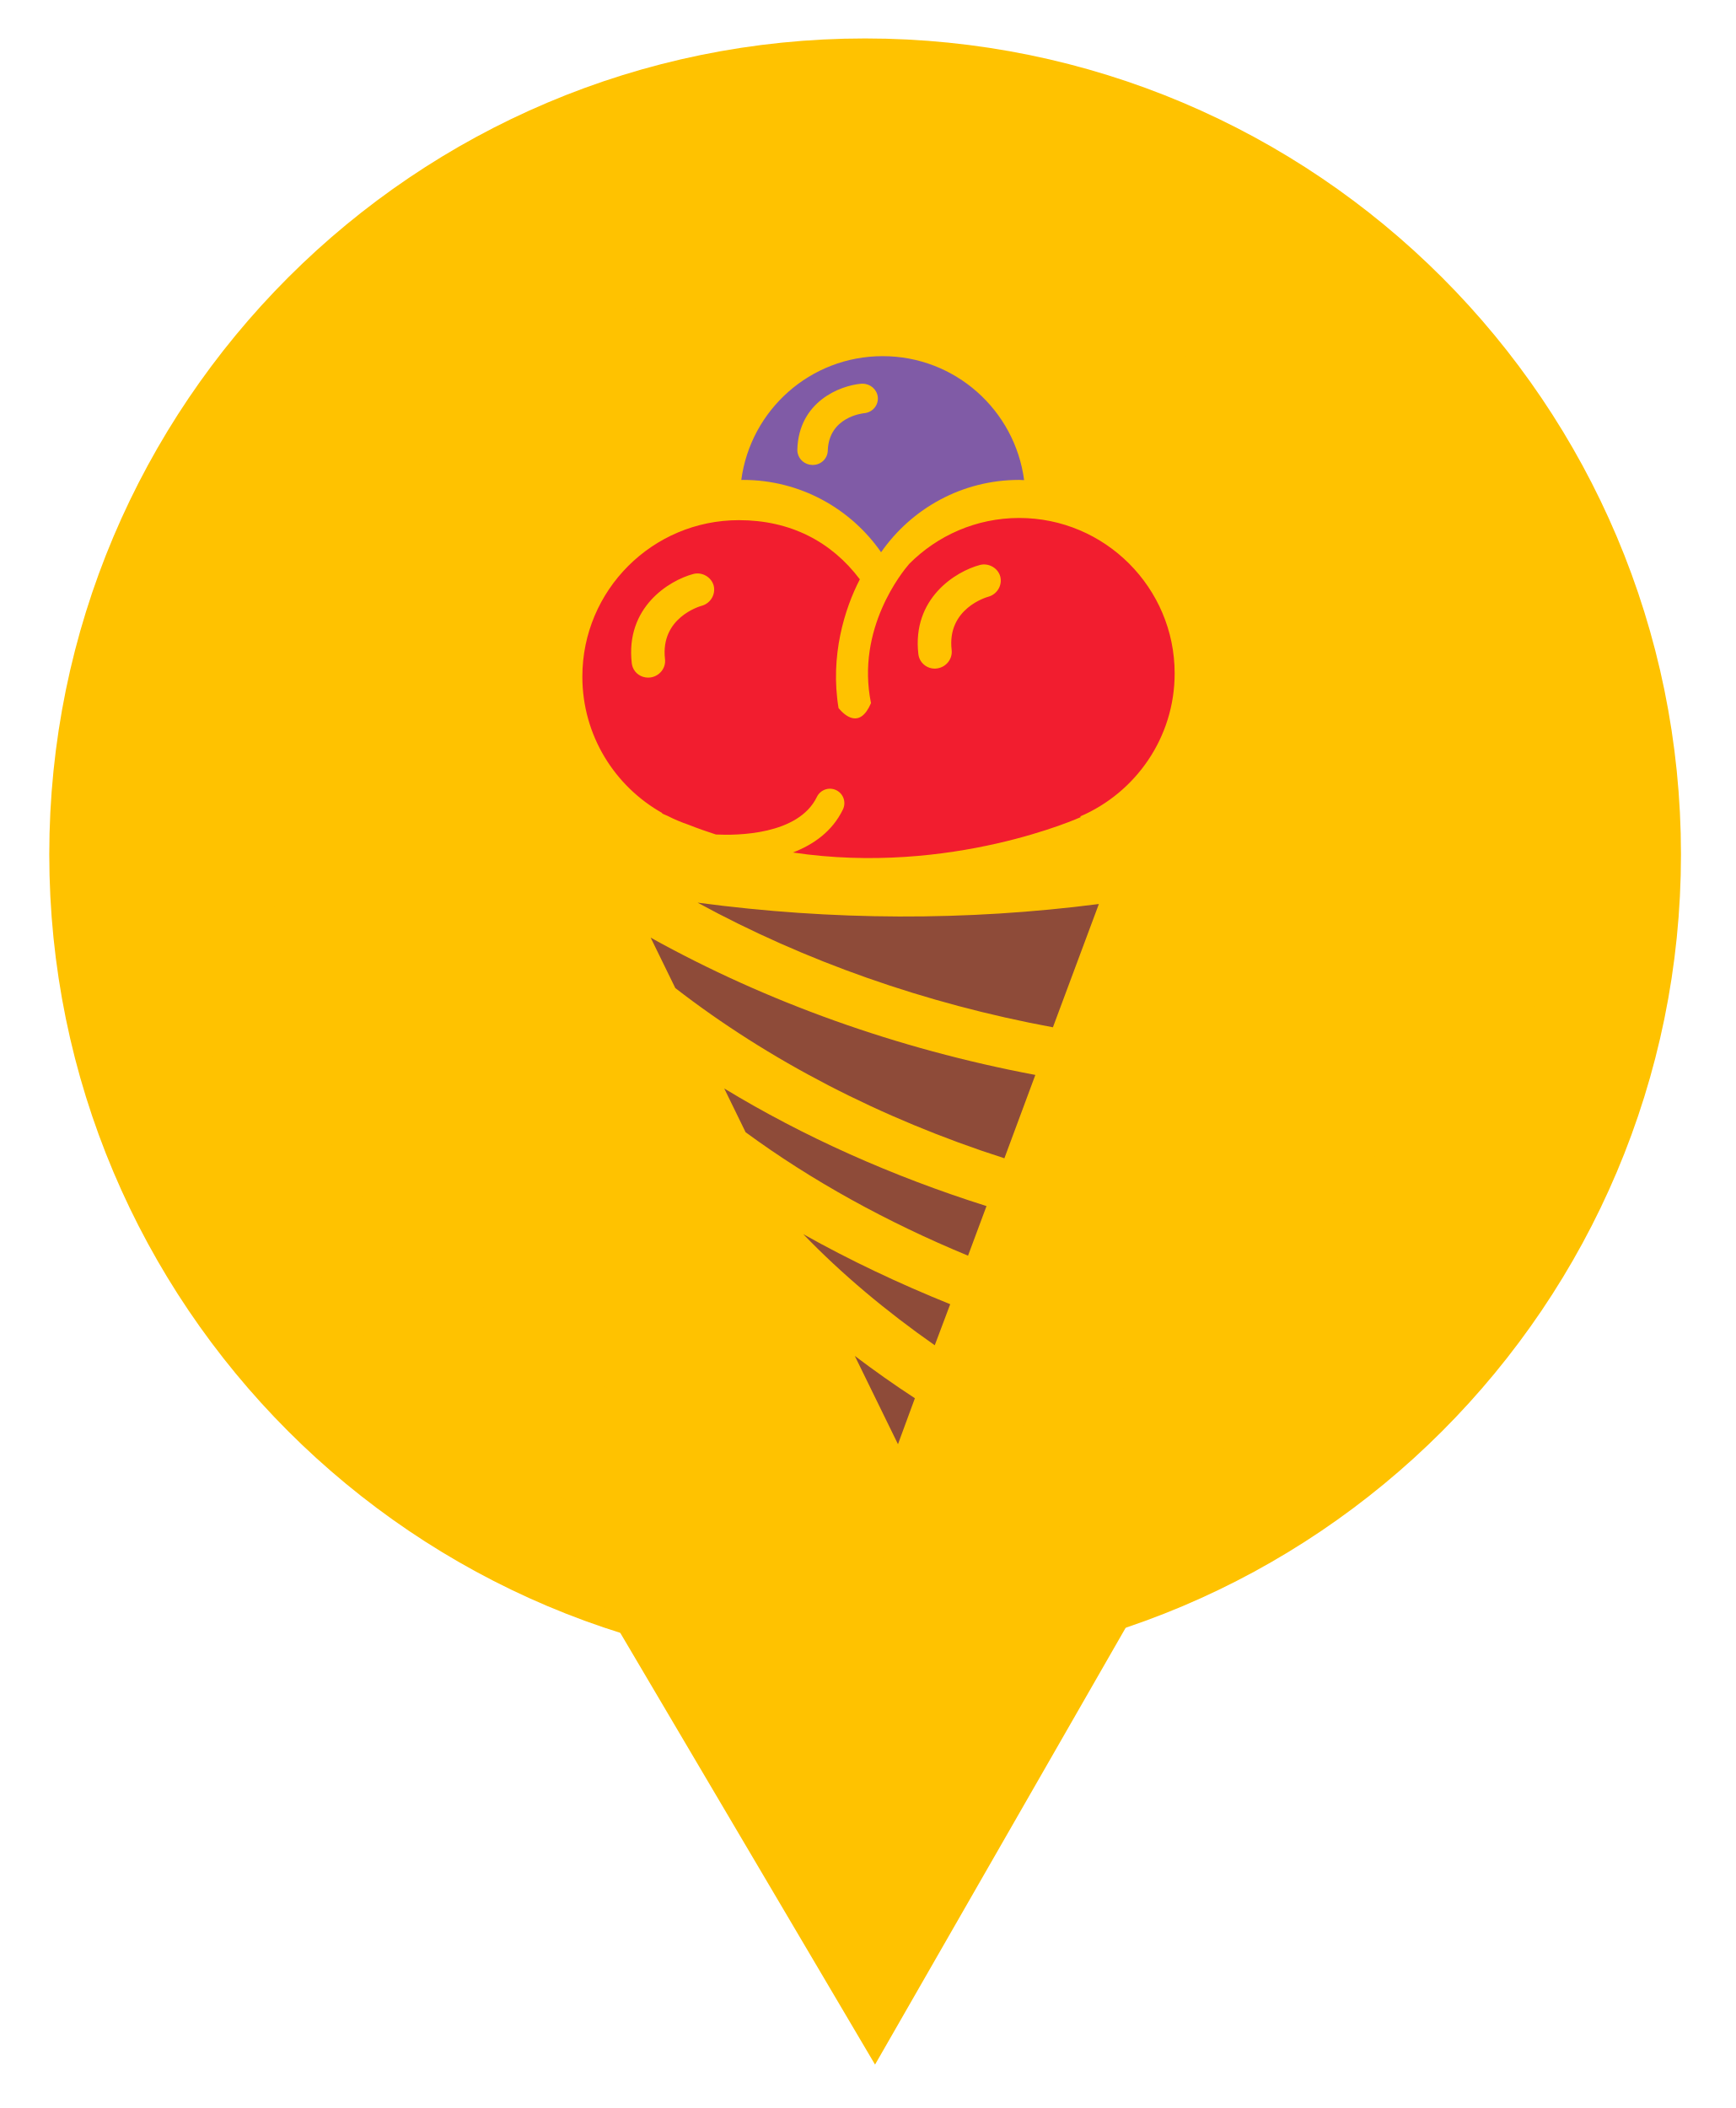
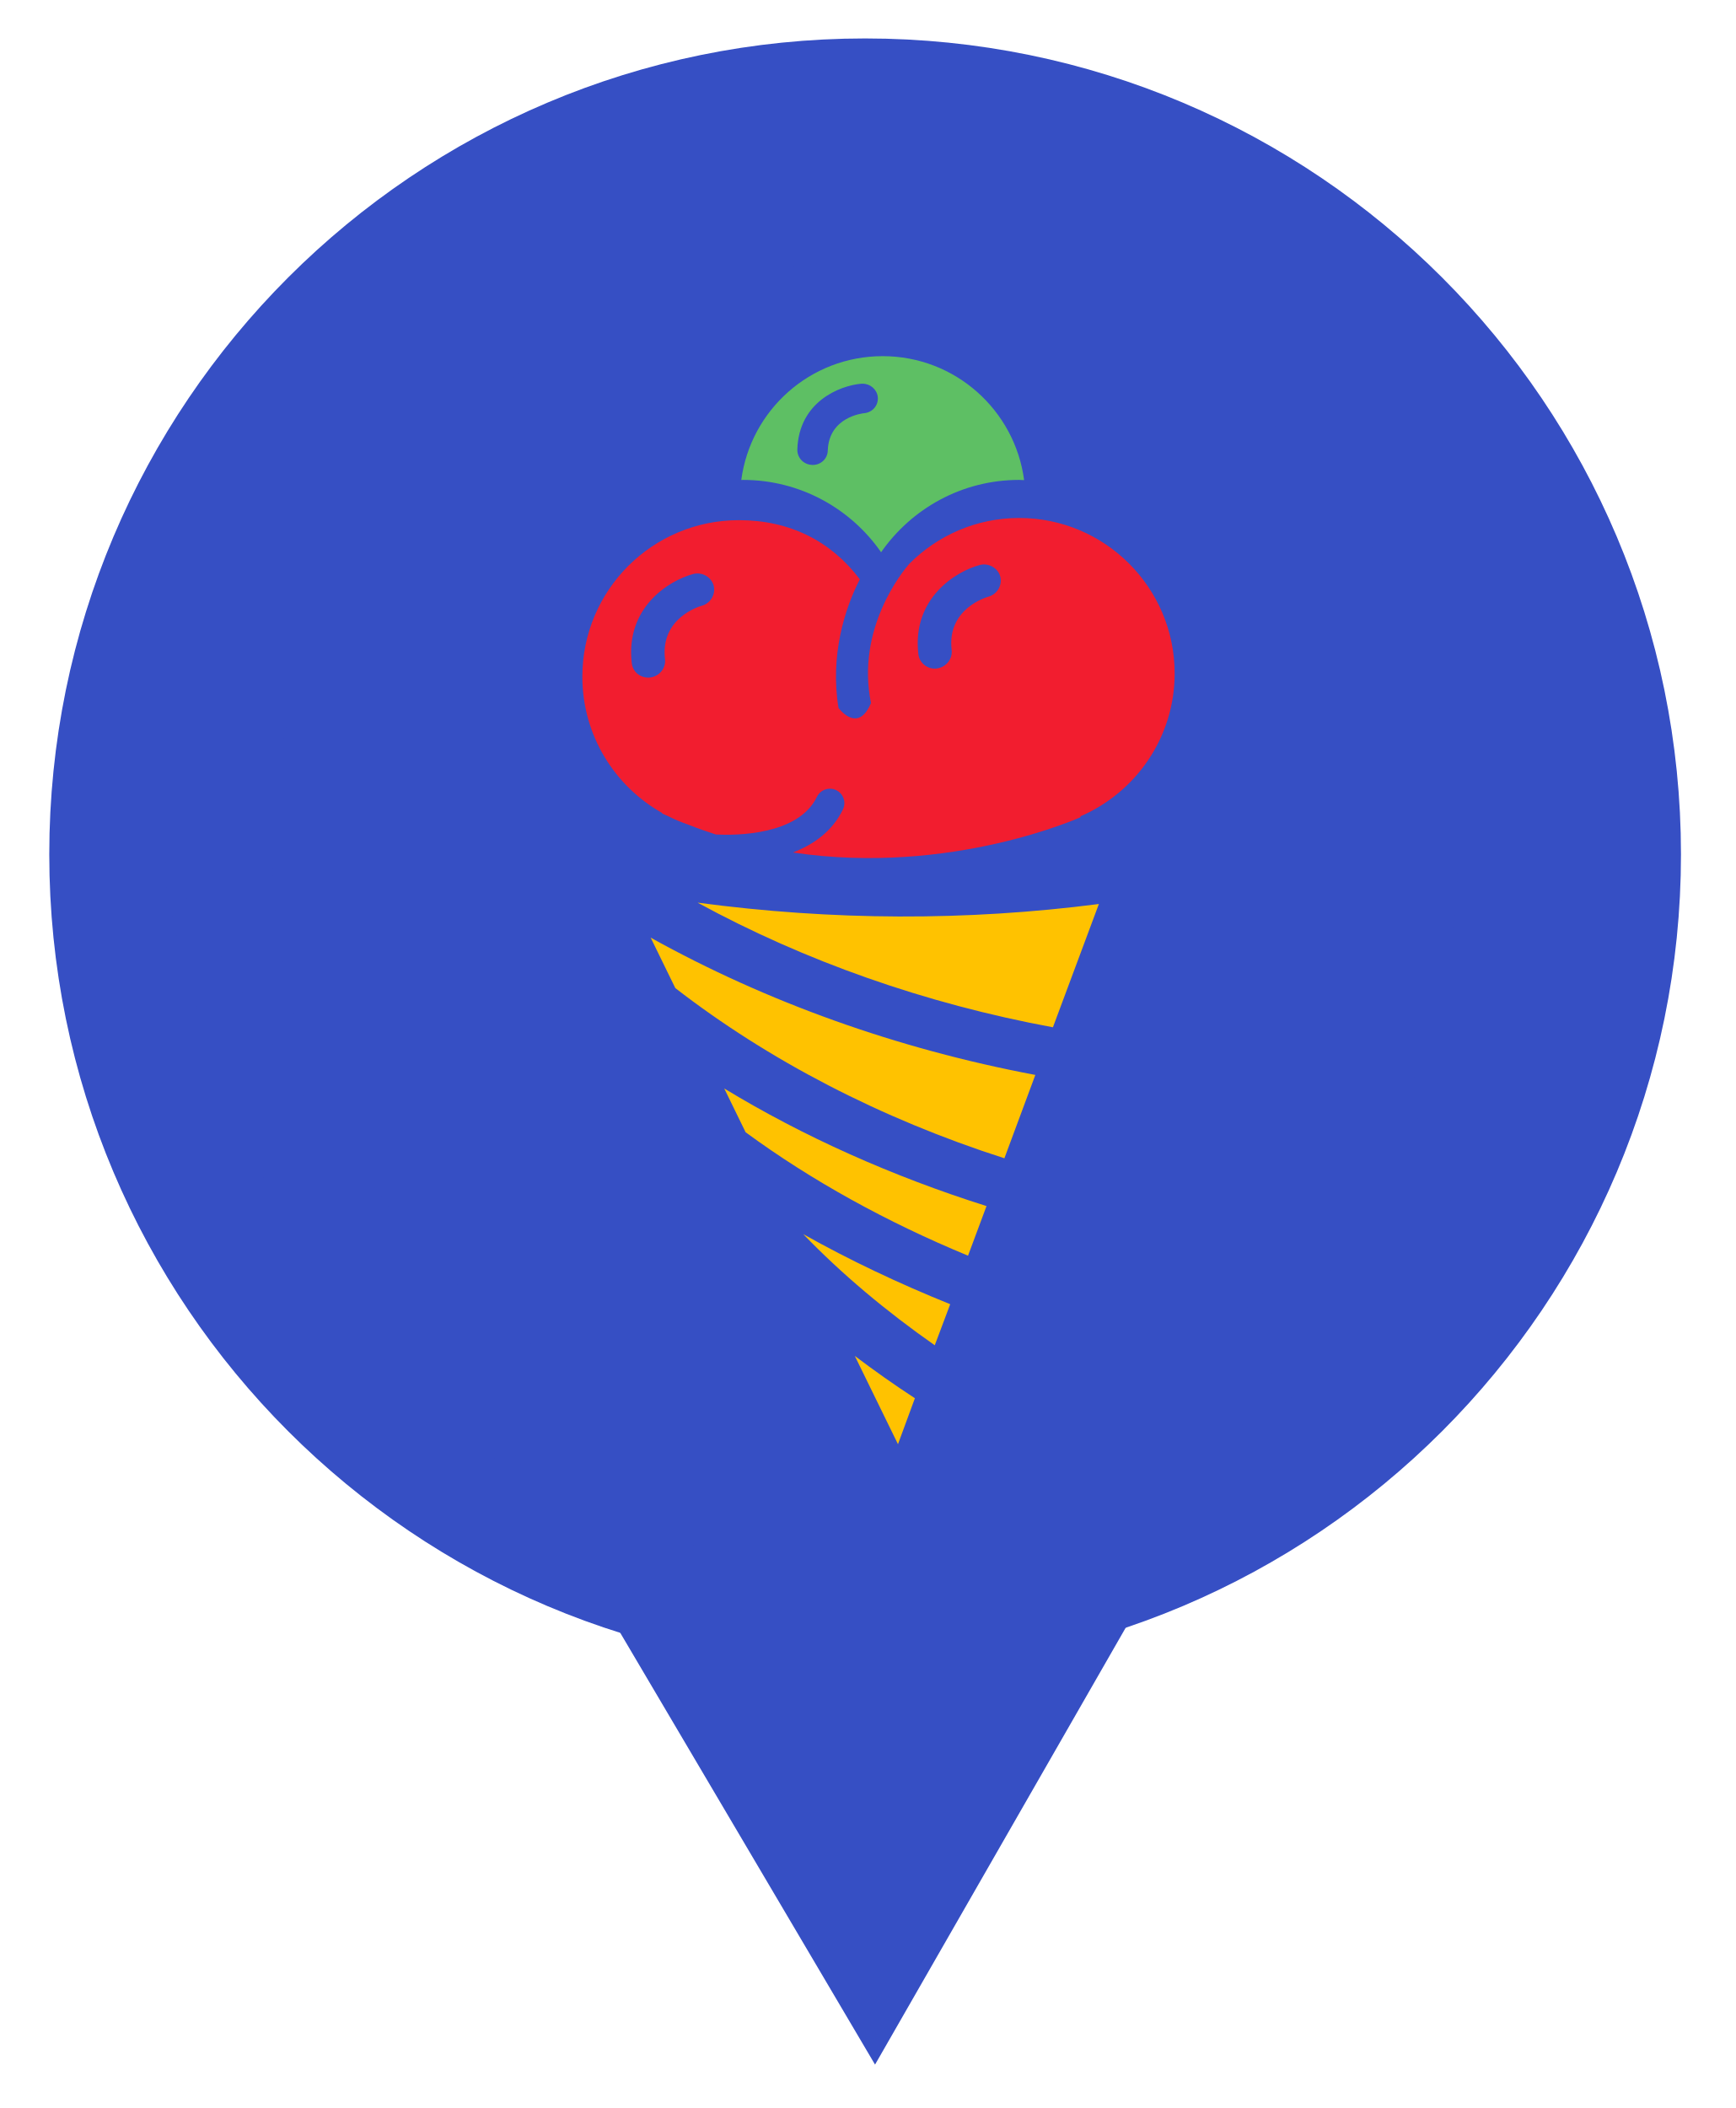
- <svg xmlns="http://www.w3.org/2000/svg" version="1.1" x="0px" y="0px" width="70px" height="85px" viewBox="-1.987 -1.55 70 85" enable-background="new -1.987 -1.55 70 85" xml:space="preserve">
-   <defs>
- </defs>
-   <circle fill="#FFC200" stroke="#FFC200" stroke-width="9" stroke-miterlimit="10" cx="32.9" cy="32.9" r="28.4" />
-   <path fill="#FFC200" d="M4.5,32.9l28.8,48.8l28-48.8c0,0-3,27-28,28.4C8.3,62.7,4.5,32.9,4.5,32.9z" />
-   <path fill="#805BA6" d="M33.544,20.718c1.226-1.761,3.263-2.917,5.567-2.917c0.066,0,0.133,0.008,0.201,0.009  c-0.372-2.819-2.782-4.999-5.704-4.999s-5.328,2.177-5.702,4.993c0.024,0,0.046-0.003,0.071-0.003  C30.281,17.801,32.32,18.957,33.544,20.718z M32.742,13.923l0.055-0.001c0.314,0,0.578,0.23,0.614,0.535  c0.016,0.157-0.029,0.311-0.129,0.433c-0.103,0.127-0.253,0.205-0.42,0.221c-0.057,0.006-1.428,0.149-1.468,1.514  c-0.011,0.321-0.277,0.573-0.607,0.573l-0.028-0.001c-0.283-0.01-0.523-0.207-0.58-0.48c-0.008-0.048-0.015-0.09-0.013-0.137  C30.222,14.651,31.875,13.998,32.742,13.923z" />
-   <path fill="#F21D2F" d="M45.382,25.604c0-3.456-2.812-6.268-6.27-6.268c-1.731,0-3.298,0.71-4.432,1.849  c-0.277,0.318-2.154,2.618-1.543,5.616c-0.446,1.042-1.044,0.518-1.308,0.203c-0.351-2.105,0.247-4.019,0.858-5.194  c-1.15-1.53-2.815-2.386-4.877-2.386c-3.488,0-6.313,2.827-6.313,6.31c0,2.365,1.302,4.421,3.226,5.502l-0.017,0.013  c0.077,0.036,0.154,0.068,0.232,0.102c0.27,0.138,0.55,0.256,0.841,0.355c0.368,0.146,0.734,0.274,1.103,0.393  c0.844,0.042,3.328,0.025,4.073-1.516c0.141-0.289,0.488-0.412,0.779-0.272c0.291,0.141,0.411,0.489,0.27,0.78  c-0.429,0.887-1.191,1.417-2.016,1.734c6.383,0.952,11.617-1.431,11.617-1.431l-0.038-0.021  C43.807,30.414,45.382,28.19,45.382,25.604z M26.307,22.878c-0.067,0.018-1.672,0.477-1.477,2.149  c0.043,0.359-0.221,0.691-0.59,0.74c-0.029,0.005-0.061,0.006-0.091,0.006c-0.281,0-0.532-0.171-0.625-0.431  c-0.02-0.056-0.027-0.105-0.034-0.15c-0.263-2.255,1.507-3.338,2.48-3.597c0.353-0.094,0.729,0.122,0.823,0.468  C26.882,22.417,26.665,22.782,26.307,22.878z M37.867,22.512c-0.067,0.018-1.673,0.477-1.478,2.149  c0.042,0.361-0.224,0.694-0.591,0.742c-0.028,0.004-0.06,0.008-0.09,0.008c-0.28,0-0.531-0.174-0.627-0.436  c-0.017-0.053-0.028-0.099-0.034-0.147c-0.262-2.255,1.51-3.339,2.482-3.597c0.349-0.092,0.73,0.122,0.821,0.467  C38.441,22.05,38.223,22.416,37.867,22.512z" />
-   <path fill="#8E4B39" d="M30.408,48.215c1.865,1.049,3.862,1.993,5.923,2.824l-0.623,1.656c-1.957-1.369-3.751-2.872-5.3-4.478  V48.215z M26.144,34.847c4.315,2.354,9.185,4.075,14.329,5.026l1.853-4.971C36.974,35.592,31.583,35.573,26.144,34.847z   M34.223,56.689l0.684-1.858c-0.833-0.544-1.639-1.114-2.423-1.707l1.742,3.563L34.223,56.689z M28.082,44.106  c2.654,1.948,5.698,3.625,8.968,4.976l0.745-2c-3.793-1.198-7.385-2.801-10.576-4.742l0.861,1.764L28.082,44.106z M25.245,38.291  c3.75,2.905,8.27,5.257,13.271,6.864l1.248-3.361c-5.59-1.053-10.86-2.951-15.512-5.536L25.245,38.291z" />
+ <svg xmlns="http://www.w3.org/2000/svg" version="1.1" width="70" height="85" viewBox="-1.987 -1.55 70 85" id="svg2" xml:space="preserve">
+   <defs id="defs4" />
+   <circle cx="32.9" cy="32.9" r="28.4" id="circle6" style="fill:#364fc4;fill-opacity:1;stroke:#364fc4;stroke-width:9;stroke-miterlimit:10;stroke-opacity:1" />
+   <path d="m 4.5,32.9 28.8,48.8 28,-48.8 c 0,0 -3,27 -28,28.4 C 8.3,62.7 4.5,32.9 4.5,32.9 z" id="path8" style="fill:#364fc4;fill-opacity:1" />
+   <path d="m 33.544,20.718 c 1.226,-1.761 3.263,-2.917 5.567,-2.917 0.066,0 0.133,0.008 0.201,0.009 -0.372,-2.819 -2.782,-4.999 -5.704,-4.999 -2.922,0 -5.328,2.177 -5.702,4.993 0.024,0 0.046,-0.003 0.071,-0.003 2.304,0 4.343,1.156 5.567,2.917 z m -0.802,-6.795 0.055,-10e-4 c 0.314,0 0.578,0.23 0.614,0.535 0.016,0.157 -0.029,0.311 -0.129,0.433 -0.103,0.127 -0.253,0.205 -0.42,0.221 -0.057,0.006 -1.428,0.149 -1.468,1.514 -0.011,0.321 -0.277,0.573 -0.607,0.573 l -0.028,-0.001 c -0.283,-0.01 -0.523,-0.207 -0.58,-0.48 -0.008,-0.048 -0.015,-0.09 -0.013,-0.137 0.056,-1.929 1.709,-2.582 2.576,-2.657 z" id="path10" style="fill:#5ebf64;fill-opacity:1" />
+   <path d="m 45.382,25.604 c 0,-3.456 -2.812,-6.268 -6.27,-6.268 -1.731,0 -3.298,0.71 -4.432,1.849 -0.277,0.318 -2.154,2.618 -1.543,5.616 -0.446,1.042 -1.044,0.518 -1.308,0.203 -0.351,-2.105 0.247,-4.019 0.858,-5.194 -1.15,-1.53 -2.815,-2.386 -4.877,-2.386 -3.488,0 -6.313,2.827 -6.313,6.31 0,2.365 1.302,4.421 3.226,5.502 l -0.017,0.013 c 0.077,0.036 0.154,0.068 0.232,0.102 0.27,0.138 0.55,0.256 0.841,0.355 0.368,0.146 0.734,0.274 1.103,0.393 0.844,0.042 3.328,0.025 4.073,-1.516 0.141,-0.289 0.488,-0.412 0.779,-0.272 0.291,0.141 0.411,0.489 0.27,0.78 -0.429,0.887 -1.191,1.417 -2.016,1.734 6.383,0.952 11.617,-1.431 11.617,-1.431 l -0.038,-0.021 c 2.24,-0.959 3.815,-3.183 3.815,-5.769 z M 26.307,22.878 c -0.067,0.018 -1.672,0.477 -1.477,2.149 0.043,0.359 -0.221,0.691 -0.59,0.74 -0.029,0.005 -0.061,0.006 -0.091,0.006 -0.281,0 -0.532,-0.171 -0.625,-0.431 -0.02,-0.056 -0.027,-0.105 -0.034,-0.15 -0.263,-2.255 1.507,-3.338 2.48,-3.597 0.353,-0.094 0.729,0.122 0.823,0.468 0.089,0.354 -0.128,0.719 -0.486,0.815 z m 11.56,-0.366 c -0.067,0.018 -1.673,0.477 -1.478,2.149 0.042,0.361 -0.224,0.694 -0.591,0.742 -0.028,0.004 -0.06,0.008 -0.09,0.008 -0.28,0 -0.531,-0.174 -0.627,-0.436 -0.017,-0.053 -0.028,-0.099 -0.034,-0.147 -0.262,-2.255 1.51,-3.339 2.482,-3.597 0.349,-0.092 0.73,0.122 0.821,0.467 0.091,0.352 -0.127,0.718 -0.483,0.814 z" id="path12" style="fill:#f21d2f" />
+   <path d="m 30.408,48.215 c 1.865,1.049 3.862,1.993 5.923,2.824 l -0.623,1.656 c -1.957,-1.369 -3.751,-2.872 -5.3,-4.478 V 48.215 z M 26.144,34.847 c 4.315,2.354 9.185,4.075 14.329,5.026 l 1.853,-4.971 c -5.352,0.69 -10.743,0.671 -16.182,-0.055 z m 8.079,21.842 0.684,-1.858 c -0.833,-0.544 -1.639,-1.114 -2.423,-1.707 l 1.742,3.563 -0.003,0.002 z M 28.082,44.106 c 2.654,1.948 5.698,3.625 8.968,4.976 l 0.745,-2 C 34.002,45.884 30.41,44.281 27.219,42.34 l 0.861,1.764 0.002,0.002 z m -2.837,-5.815 c 3.75,2.905 8.27,5.257 13.271,6.864 l 1.248,-3.361 c -5.59,-1.053 -10.86,-2.951 -15.512,-5.536 l 0.993,2.033 z" id="path14" style="fill:#ffc200;fill-opacity:1" />
</svg>
